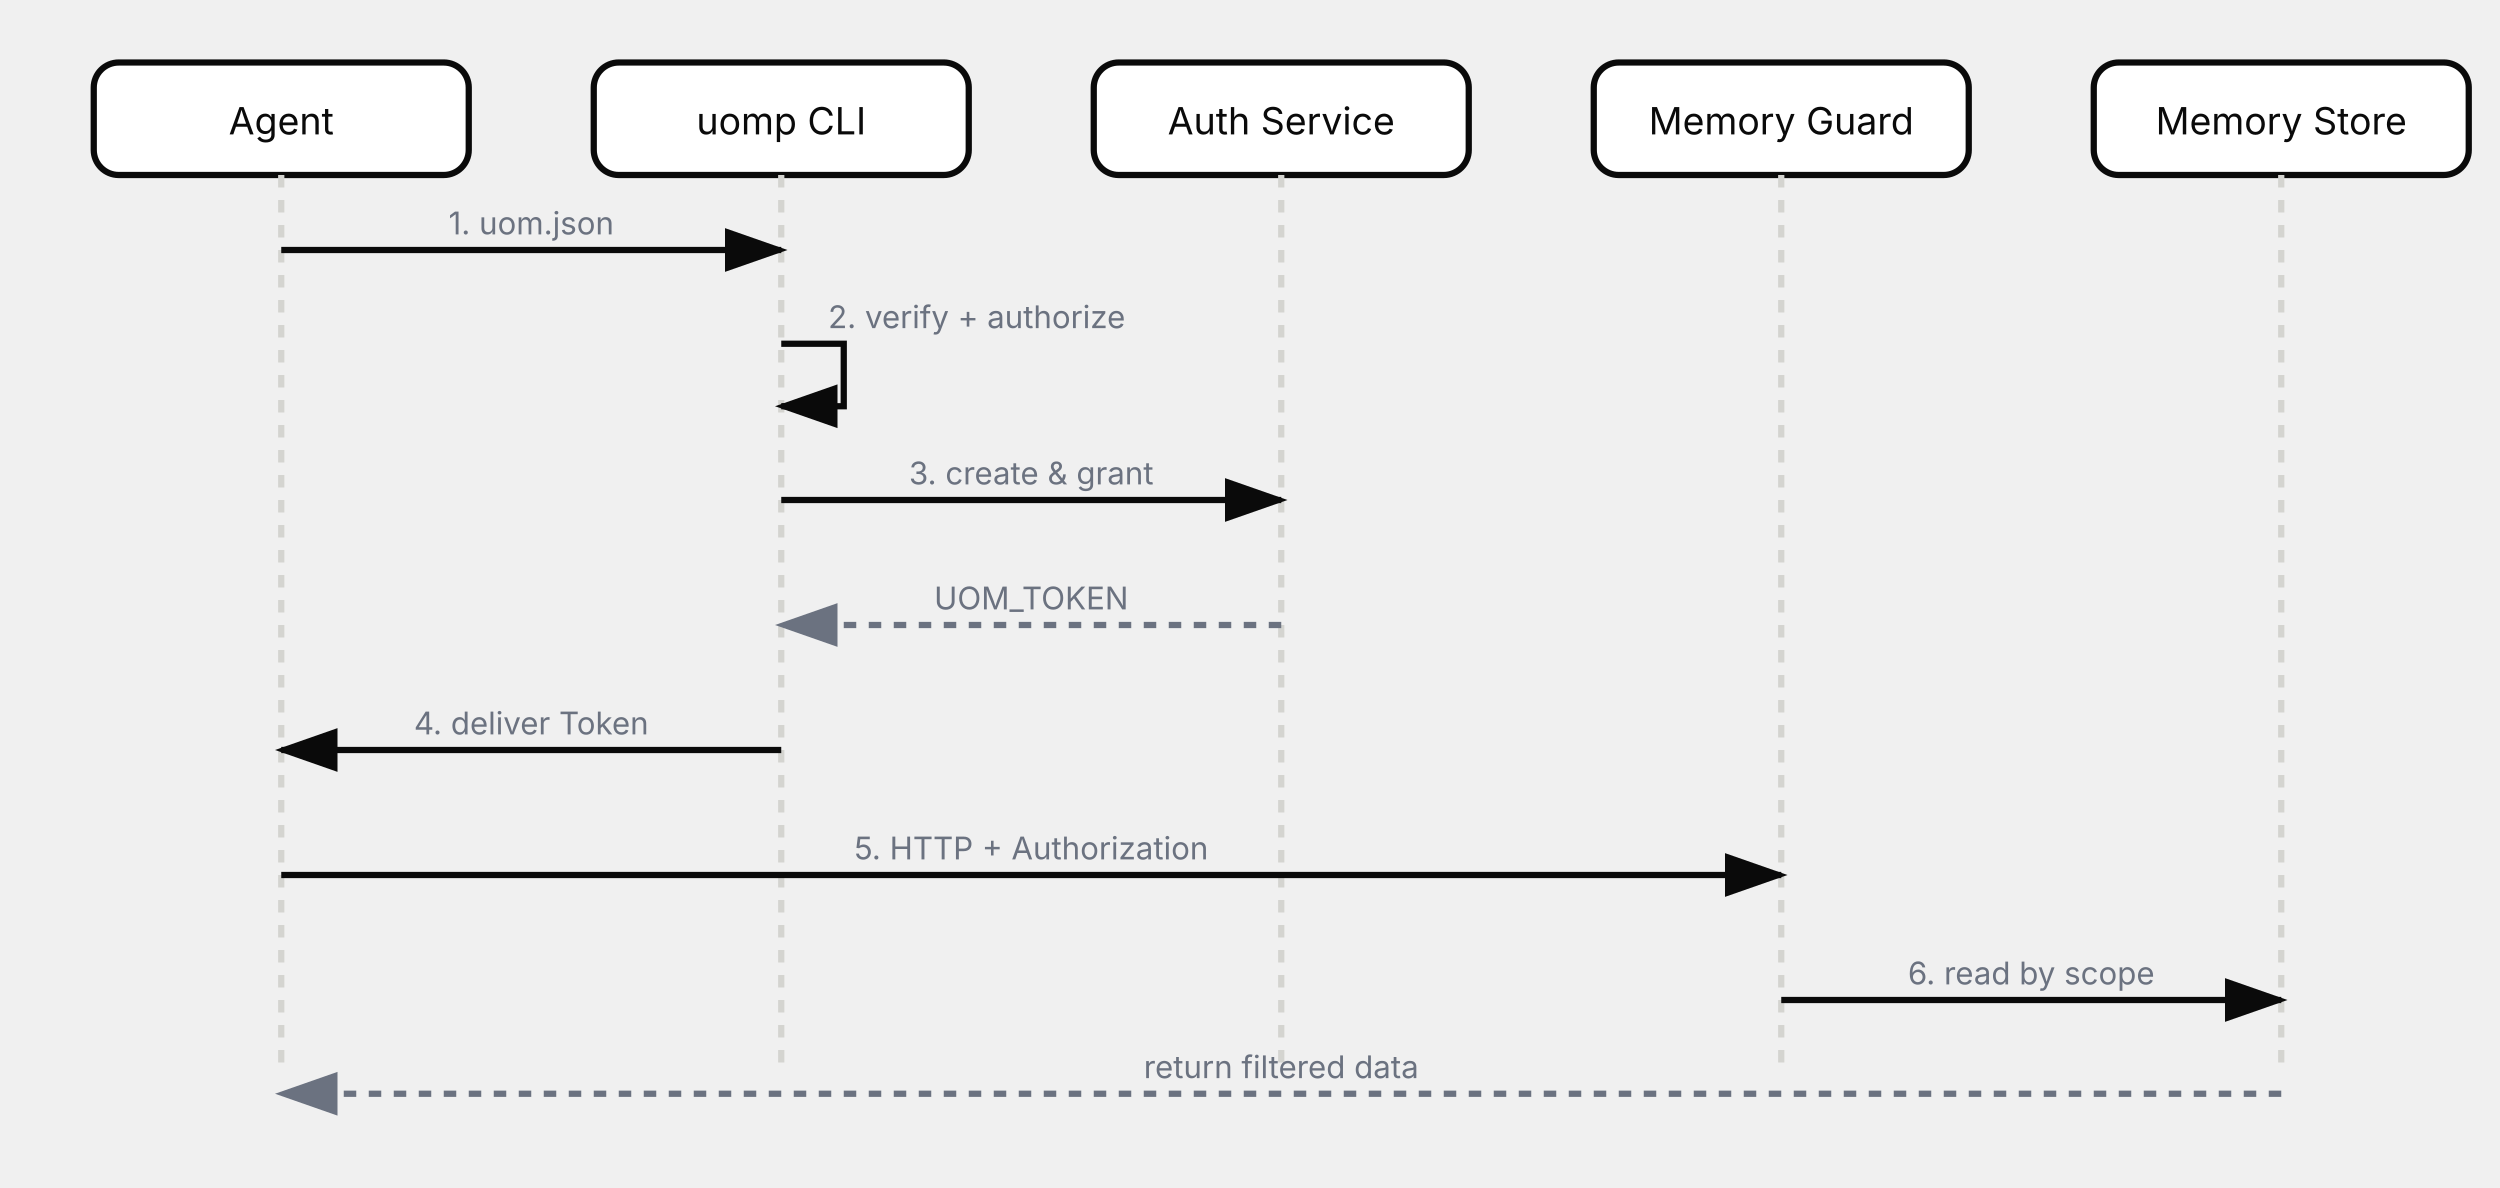
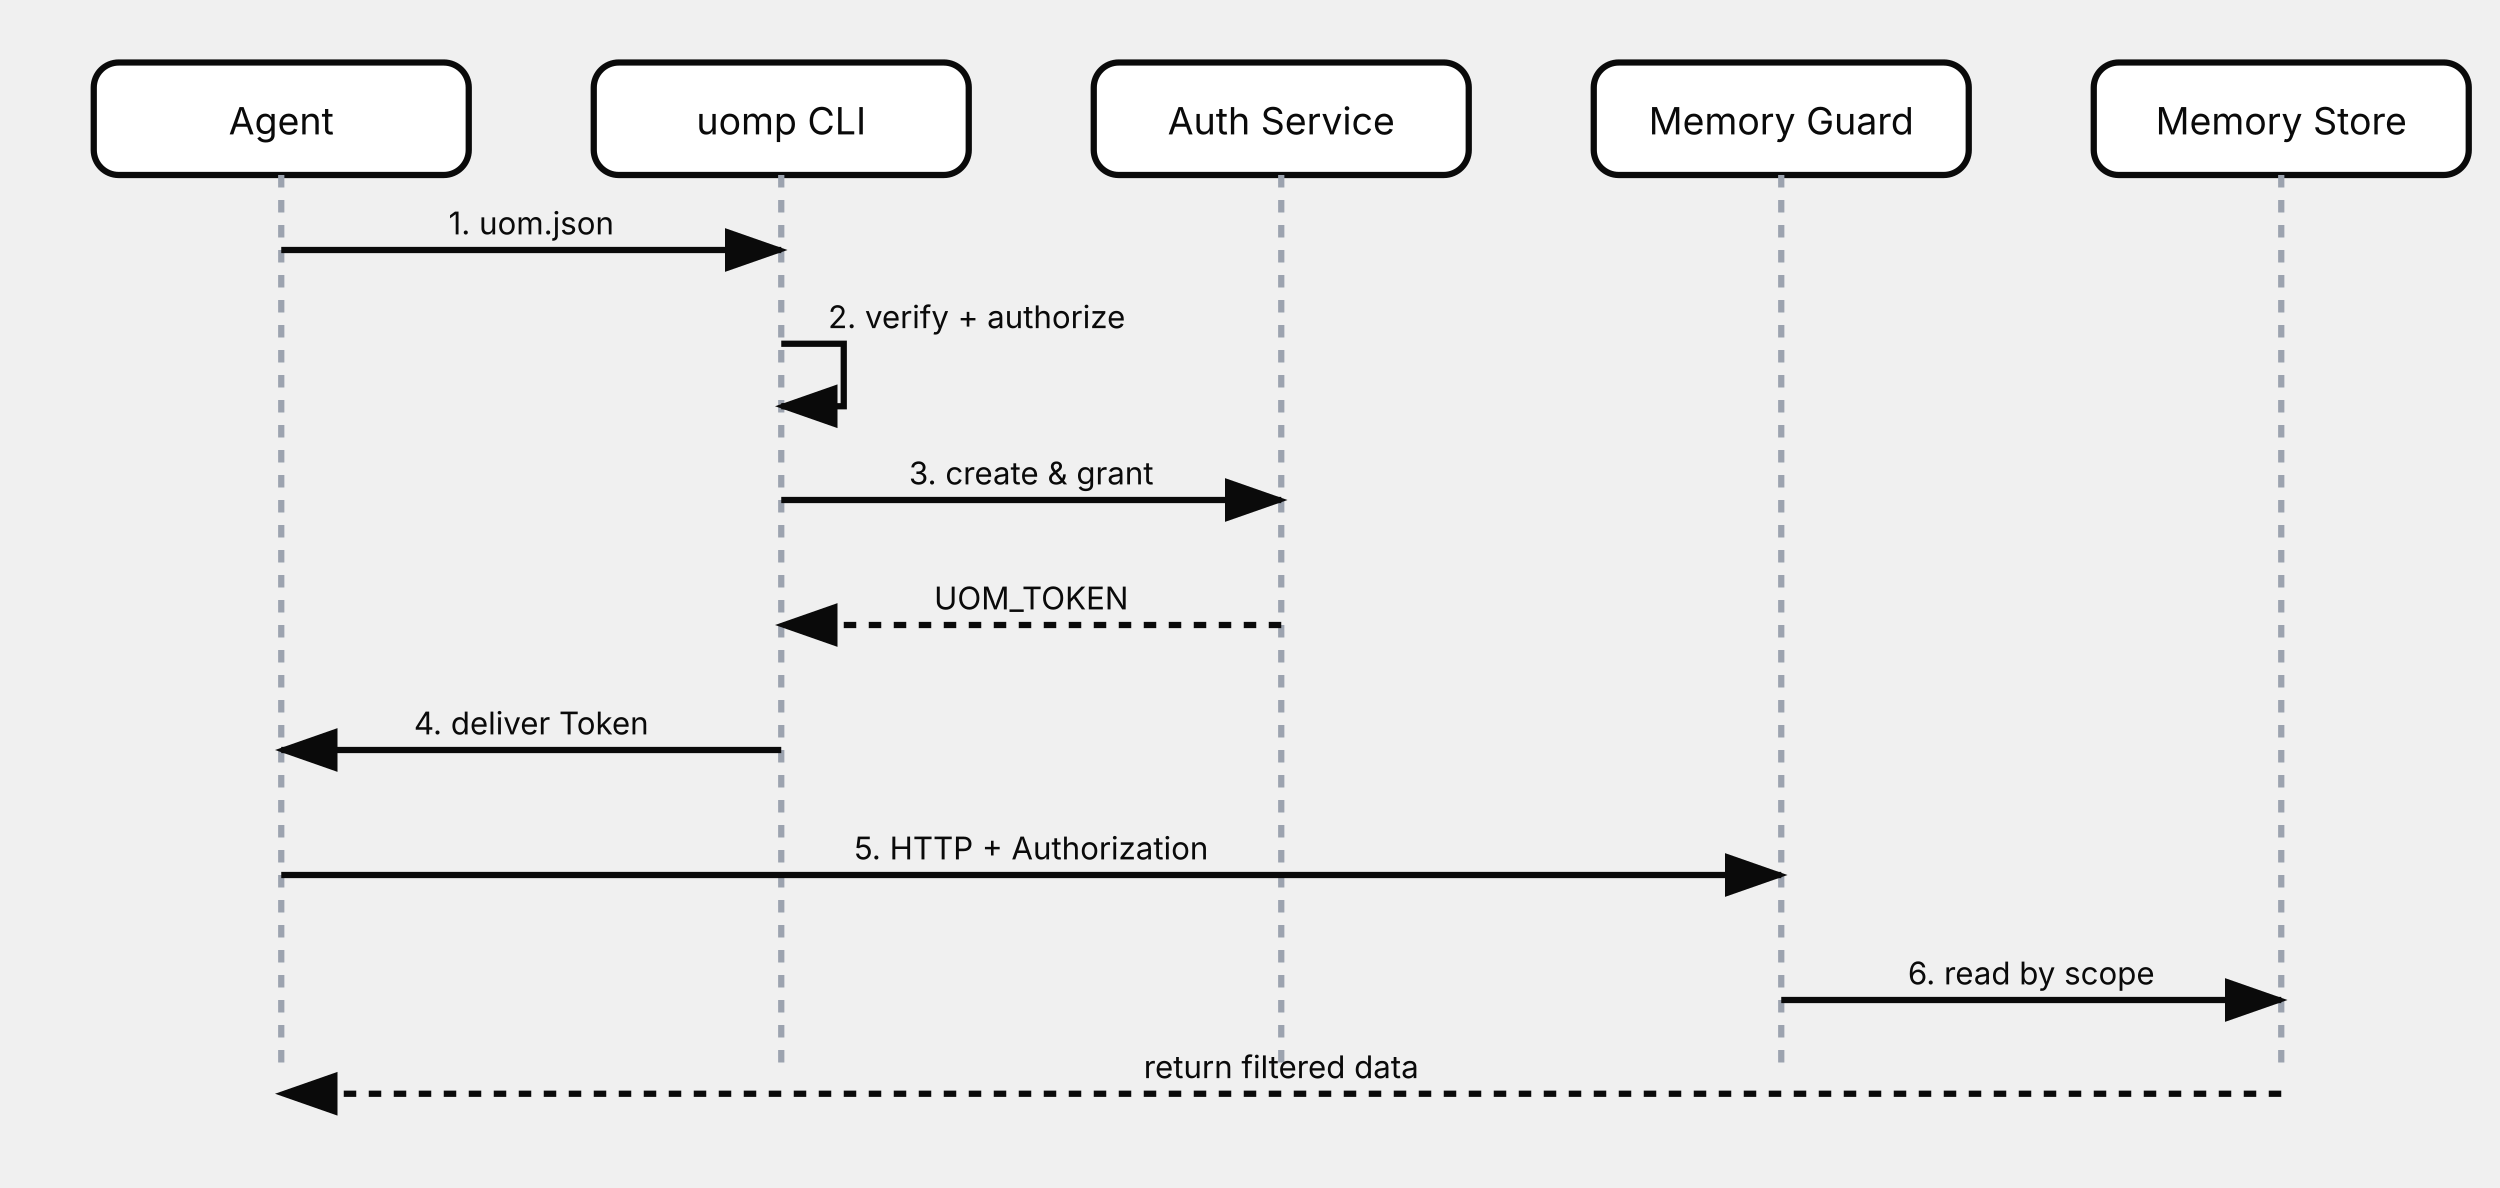
<svg xmlns="http://www.w3.org/2000/svg" viewBox="0 0 800 380" role="img" aria-label="UOMP standard architecture sequence diagram">
  <defs>
    <marker id="seq-arrow-en" markerWidth="10" markerHeight="7" refX="9" refY="3.5" orient="auto">
      <polygon points="0 0,10 3.5,0 7" fill="#0A0A0A" />
    </marker>
    <marker id="seq-return-en" markerWidth="10" markerHeight="7" refX="9" refY="3.5" orient="auto">
-       <polygon points="0 0,10 3.5,0 7" fill="#6B7280" />
+       <polygon points="0 0,10 3.5,0 7" fill="#0A0A0A" />
    </marker>
  </defs>
  <rect x="30" y="20" width="120" height="36" rx="8" fill="#FFFFFF" stroke="#0A0A0A" stroke-width="2" />
  <text x="90" y="43" text-anchor="middle" fill="#0A0A0A" font-size="12" font-family="Inter, system-ui, sans-serif">Agent</text>
-   <line x1="90" y1="56" x2="90" y2="340" stroke="#D4D4D0" stroke-width="2" stroke-dasharray="4 4" />
+   <line x1="90" y1="56" x2="90" y2="340" stroke="#9CA3AF" stroke-width="2" stroke-dasharray="4 4" />
  <rect x="190" y="20" width="120" height="36" rx="8" fill="#FFFFFF" stroke="#0A0A0A" stroke-width="2" />
  <text x="250" y="43" text-anchor="middle" fill="#0A0A0A" font-size="12" font-family="Inter, system-ui, sans-serif">uomp CLI</text>
-   <line x1="250" y1="56" x2="250" y2="340" stroke="#D4D4D0" stroke-width="2" stroke-dasharray="4 4" />
+   <line x1="250" y1="56" x2="250" y2="340" stroke="#9CA3AF" stroke-width="2" stroke-dasharray="4 4" />
  <rect x="350" y="20" width="120" height="36" rx="8" fill="#FFFFFF" stroke="#0A0A0A" stroke-width="2" />
  <text x="410" y="43" text-anchor="middle" fill="#0A0A0A" font-size="12" font-family="Inter, system-ui, sans-serif">Auth Service</text>
-   <line x1="410" y1="56" x2="410" y2="340" stroke="#D4D4D0" stroke-width="2" stroke-dasharray="4 4" />
+   <line x1="410" y1="56" x2="410" y2="340" stroke="#9CA3AF" stroke-width="2" stroke-dasharray="4 4" />
  <rect x="510" y="20" width="120" height="36" rx="8" fill="#FFFFFF" stroke="#0A0A0A" stroke-width="2" />
  <text x="570" y="43" text-anchor="middle" fill="#0A0A0A" font-size="12" font-family="Inter, system-ui, sans-serif">Memory Guard</text>
-   <line x1="570" y1="56" x2="570" y2="340" stroke="#D4D4D0" stroke-width="2" stroke-dasharray="4 4" />
+   <line x1="570" y1="56" x2="570" y2="340" stroke="#9CA3AF" stroke-width="2" stroke-dasharray="4 4" />
  <rect x="670" y="20" width="120" height="36" rx="8" fill="#FFFFFF" stroke="#0A0A0A" stroke-width="2" />
  <text x="730" y="43" text-anchor="middle" fill="#0A0A0A" font-size="12" font-family="Inter, system-ui, sans-serif">Memory Store</text>
-   <line x1="730" y1="56" x2="730" y2="340" stroke="#D4D4D0" stroke-width="2" stroke-dasharray="4 4" />
+   <line x1="730" y1="56" x2="730" y2="340" stroke="#9CA3AF" stroke-width="2" stroke-dasharray="4 4" />
  <line x1="90" y1="80" x2="250" y2="80" stroke="#0A0A0A" stroke-width="2" marker-end="url(#seq-arrow-en)" />
-   <text x="170" y="75" text-anchor="middle" fill="#6B7280" font-size="10" font-family="Inter, system-ui, sans-serif">1. uom.json</text>
+   <text x="170" y="75" text-anchor="middle" fill="#0A0A0A" font-size="10" font-family="Inter, system-ui, sans-serif">1. uom.json</text>
  <path d="M250 110 L270 110 L270 130 L250 130" fill="none" stroke="#0A0A0A" stroke-width="2" marker-end="url(#seq-arrow-en)" />
-   <text x="265" y="105" text-anchor="start" fill="#6B7280" font-size="10" font-family="Inter, system-ui, sans-serif">2. verify + authorize</text>
+   <text x="265" y="105" text-anchor="start" fill="#0A0A0A" font-size="10" font-family="Inter, system-ui, sans-serif">2. verify + authorize</text>
  <line x1="250" y1="160" x2="410" y2="160" stroke="#0A0A0A" stroke-width="2" marker-end="url(#seq-arrow-en)" />
-   <text x="330" y="155" text-anchor="middle" fill="#6B7280" font-size="10" font-family="Inter, system-ui, sans-serif">3. create &amp; grant</text>
-   <line x1="410" y1="200" x2="250" y2="200" stroke="#6B7280" stroke-width="2" stroke-dasharray="4 4" marker-end="url(#seq-return-en)" />
-   <text x="330" y="195" text-anchor="middle" fill="#6B7280" font-size="10" font-family="Inter, system-ui, sans-serif">UOM_TOKEN</text>
+   <text x="330" y="155" text-anchor="middle" fill="#0A0A0A" font-size="10" font-family="Inter, system-ui, sans-serif">3. create &amp; grant</text>
+   <line x1="410" y1="200" x2="250" y2="200" stroke="#0A0A0A" stroke-width="2" stroke-dasharray="4 4" marker-end="url(#seq-return-en)" />
+   <text x="330" y="195" text-anchor="middle" fill="#0A0A0A" font-size="10" font-family="Inter, system-ui, sans-serif">UOM_TOKEN</text>
  <line x1="250" y1="240" x2="90" y2="240" stroke="#0A0A0A" stroke-width="2" marker-end="url(#seq-arrow-en)" />
-   <text x="170" y="235" text-anchor="middle" fill="#6B7280" font-size="10" font-family="Inter, system-ui, sans-serif">4. deliver Token</text>
+   <text x="170" y="235" text-anchor="middle" fill="#0A0A0A" font-size="10" font-family="Inter, system-ui, sans-serif">4. deliver Token</text>
  <line x1="90" y1="280" x2="570" y2="280" stroke="#0A0A0A" stroke-width="2" marker-end="url(#seq-arrow-en)" />
-   <text x="330" y="275" text-anchor="middle" fill="#6B7280" font-size="10" font-family="Inter, system-ui, sans-serif">5. HTTP + Authorization</text>
+   <text x="330" y="275" text-anchor="middle" fill="#0A0A0A" font-size="10" font-family="Inter, system-ui, sans-serif">5. HTTP + Authorization</text>
  <line x1="570" y1="320" x2="730" y2="320" stroke="#0A0A0A" stroke-width="2" marker-end="url(#seq-arrow-en)" />
-   <text x="650" y="315" text-anchor="middle" fill="#6B7280" font-size="10" font-family="Inter, system-ui, sans-serif">6. read by scope</text>
-   <line x1="730" y1="350" x2="90" y2="350" stroke="#6B7280" stroke-width="2" stroke-dasharray="4 4" marker-end="url(#seq-return-en)" />
-   <text x="410" y="345" text-anchor="middle" fill="#6B7280" font-size="10" font-family="Inter, system-ui, sans-serif">return filtered data</text>
+   <text x="650" y="315" text-anchor="middle" fill="#0A0A0A" font-size="10" font-family="Inter, system-ui, sans-serif">6. read by scope</text>
+   <line x1="730" y1="350" x2="90" y2="350" stroke="#0A0A0A" stroke-width="2" stroke-dasharray="4 4" marker-end="url(#seq-return-en)" />
+   <text x="410" y="345" text-anchor="middle" fill="#0A0A0A" font-size="10" font-family="Inter, system-ui, sans-serif">return filtered data</text>
</svg>
